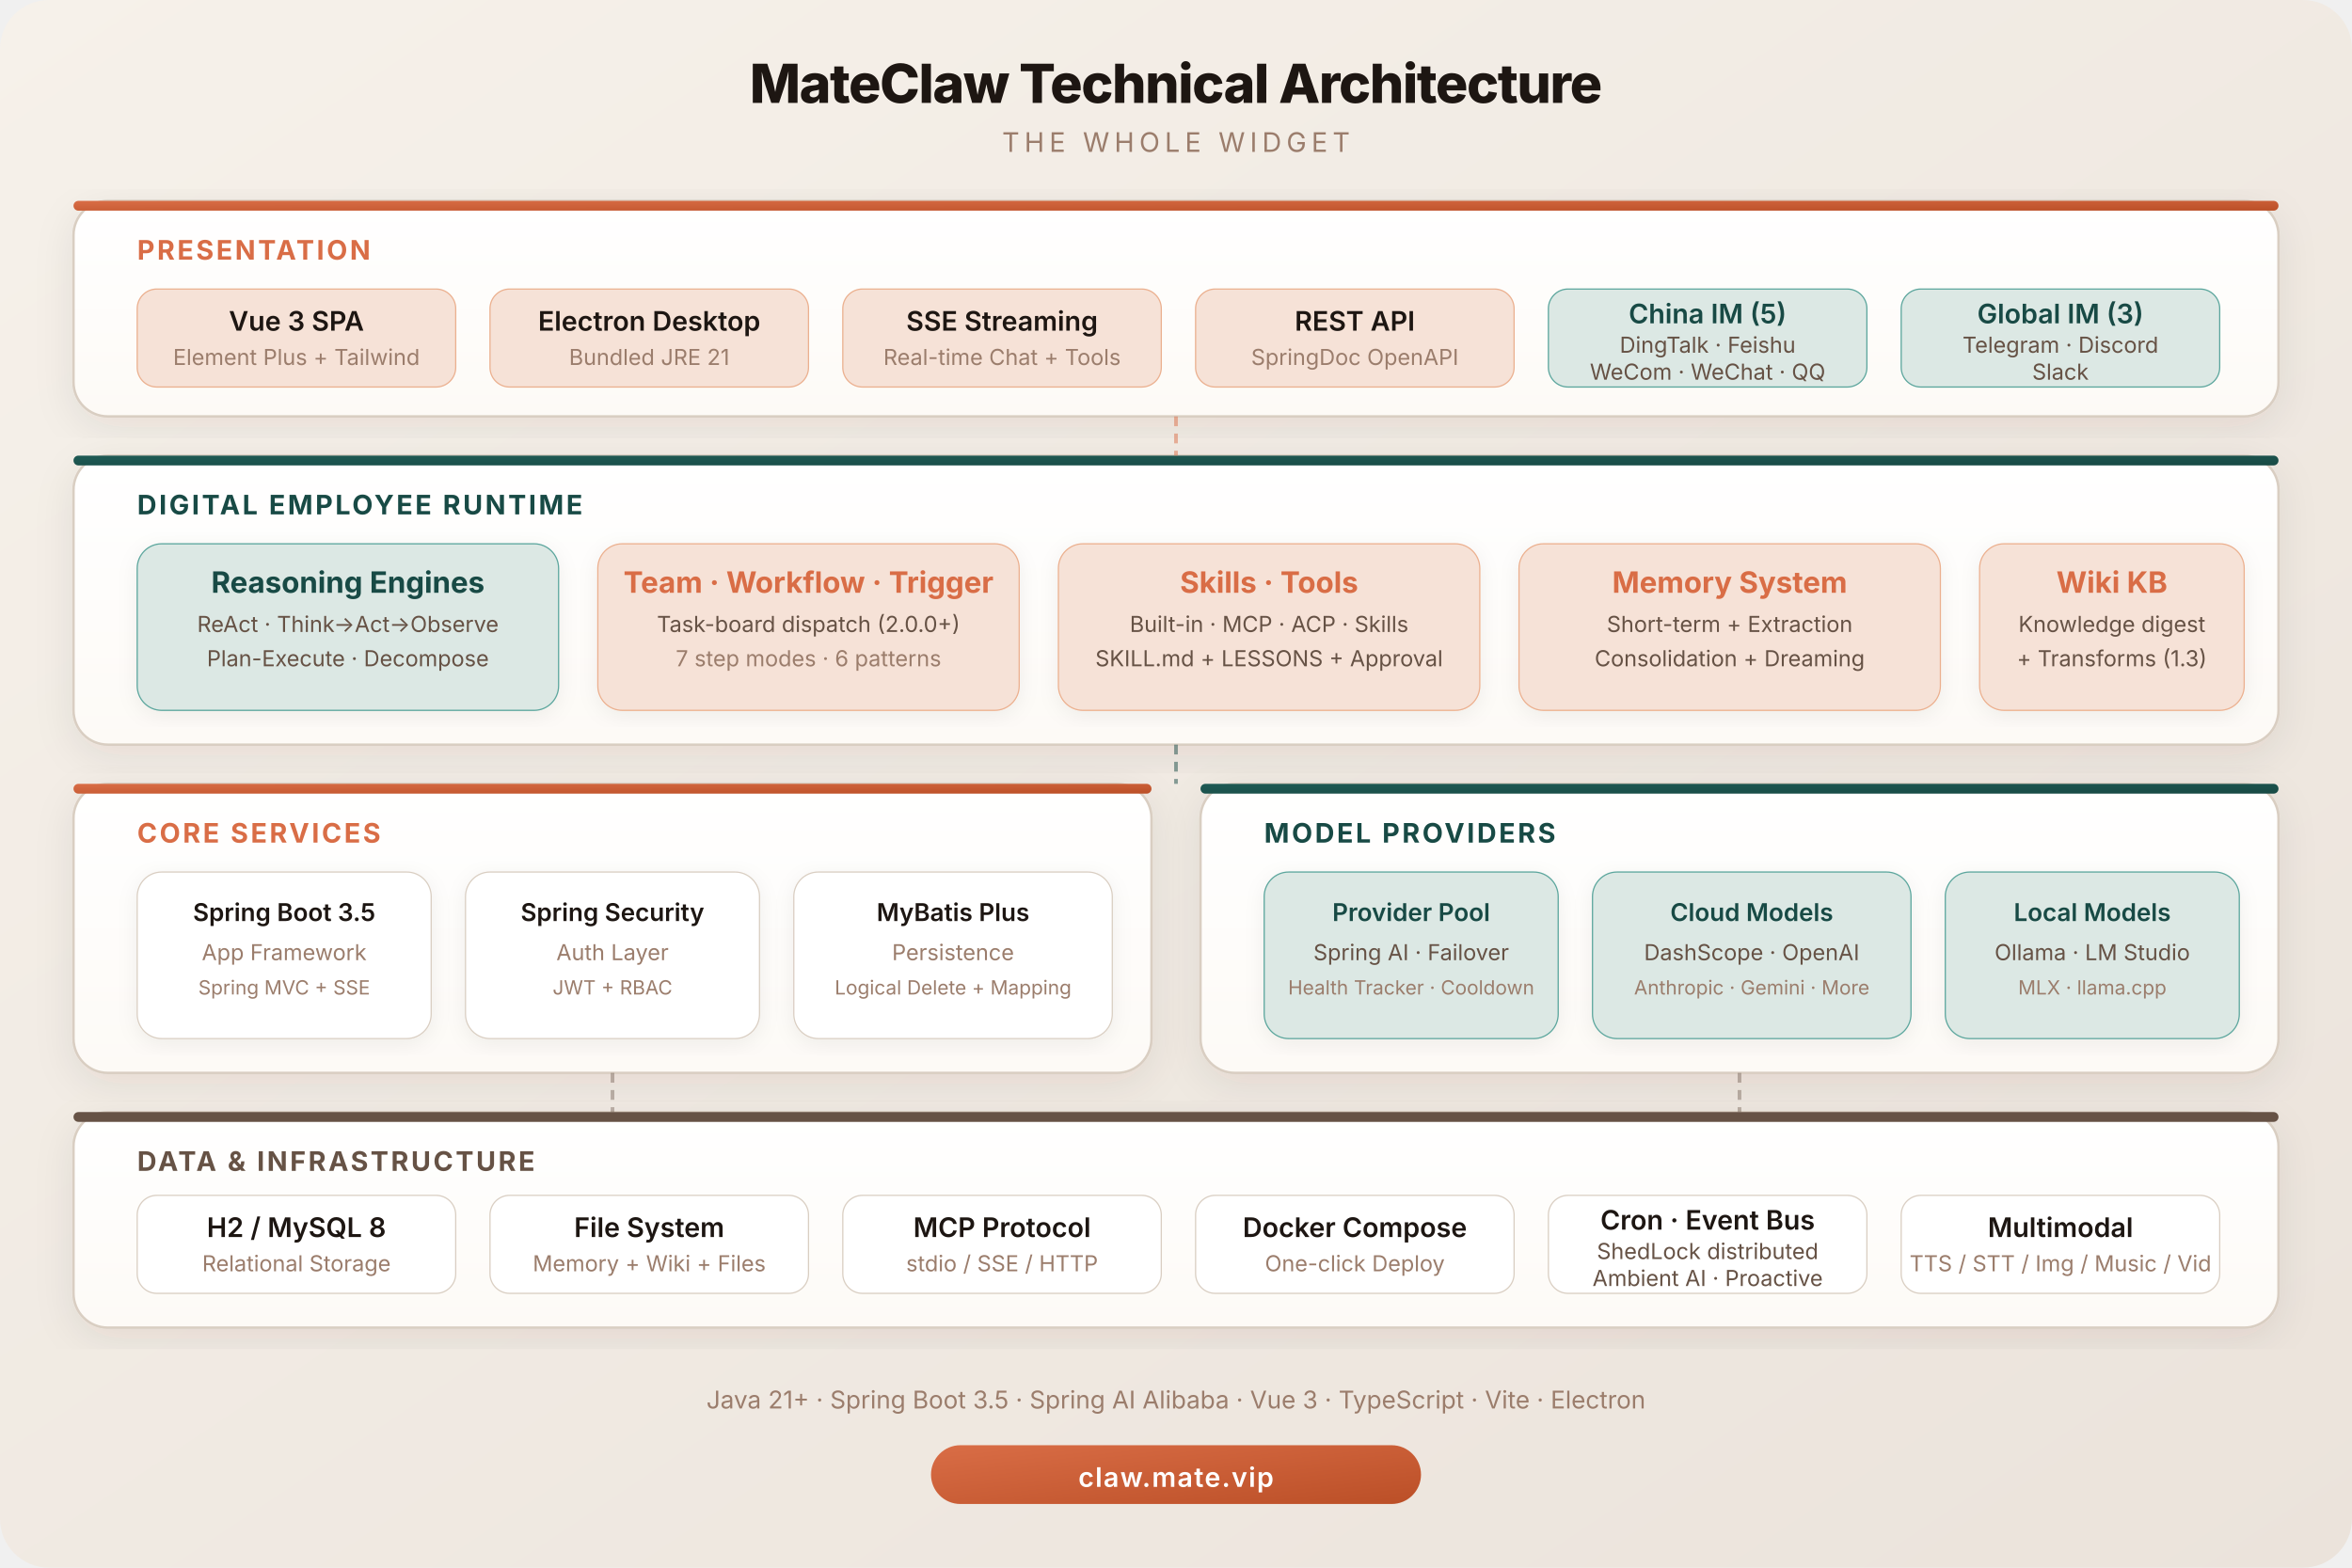
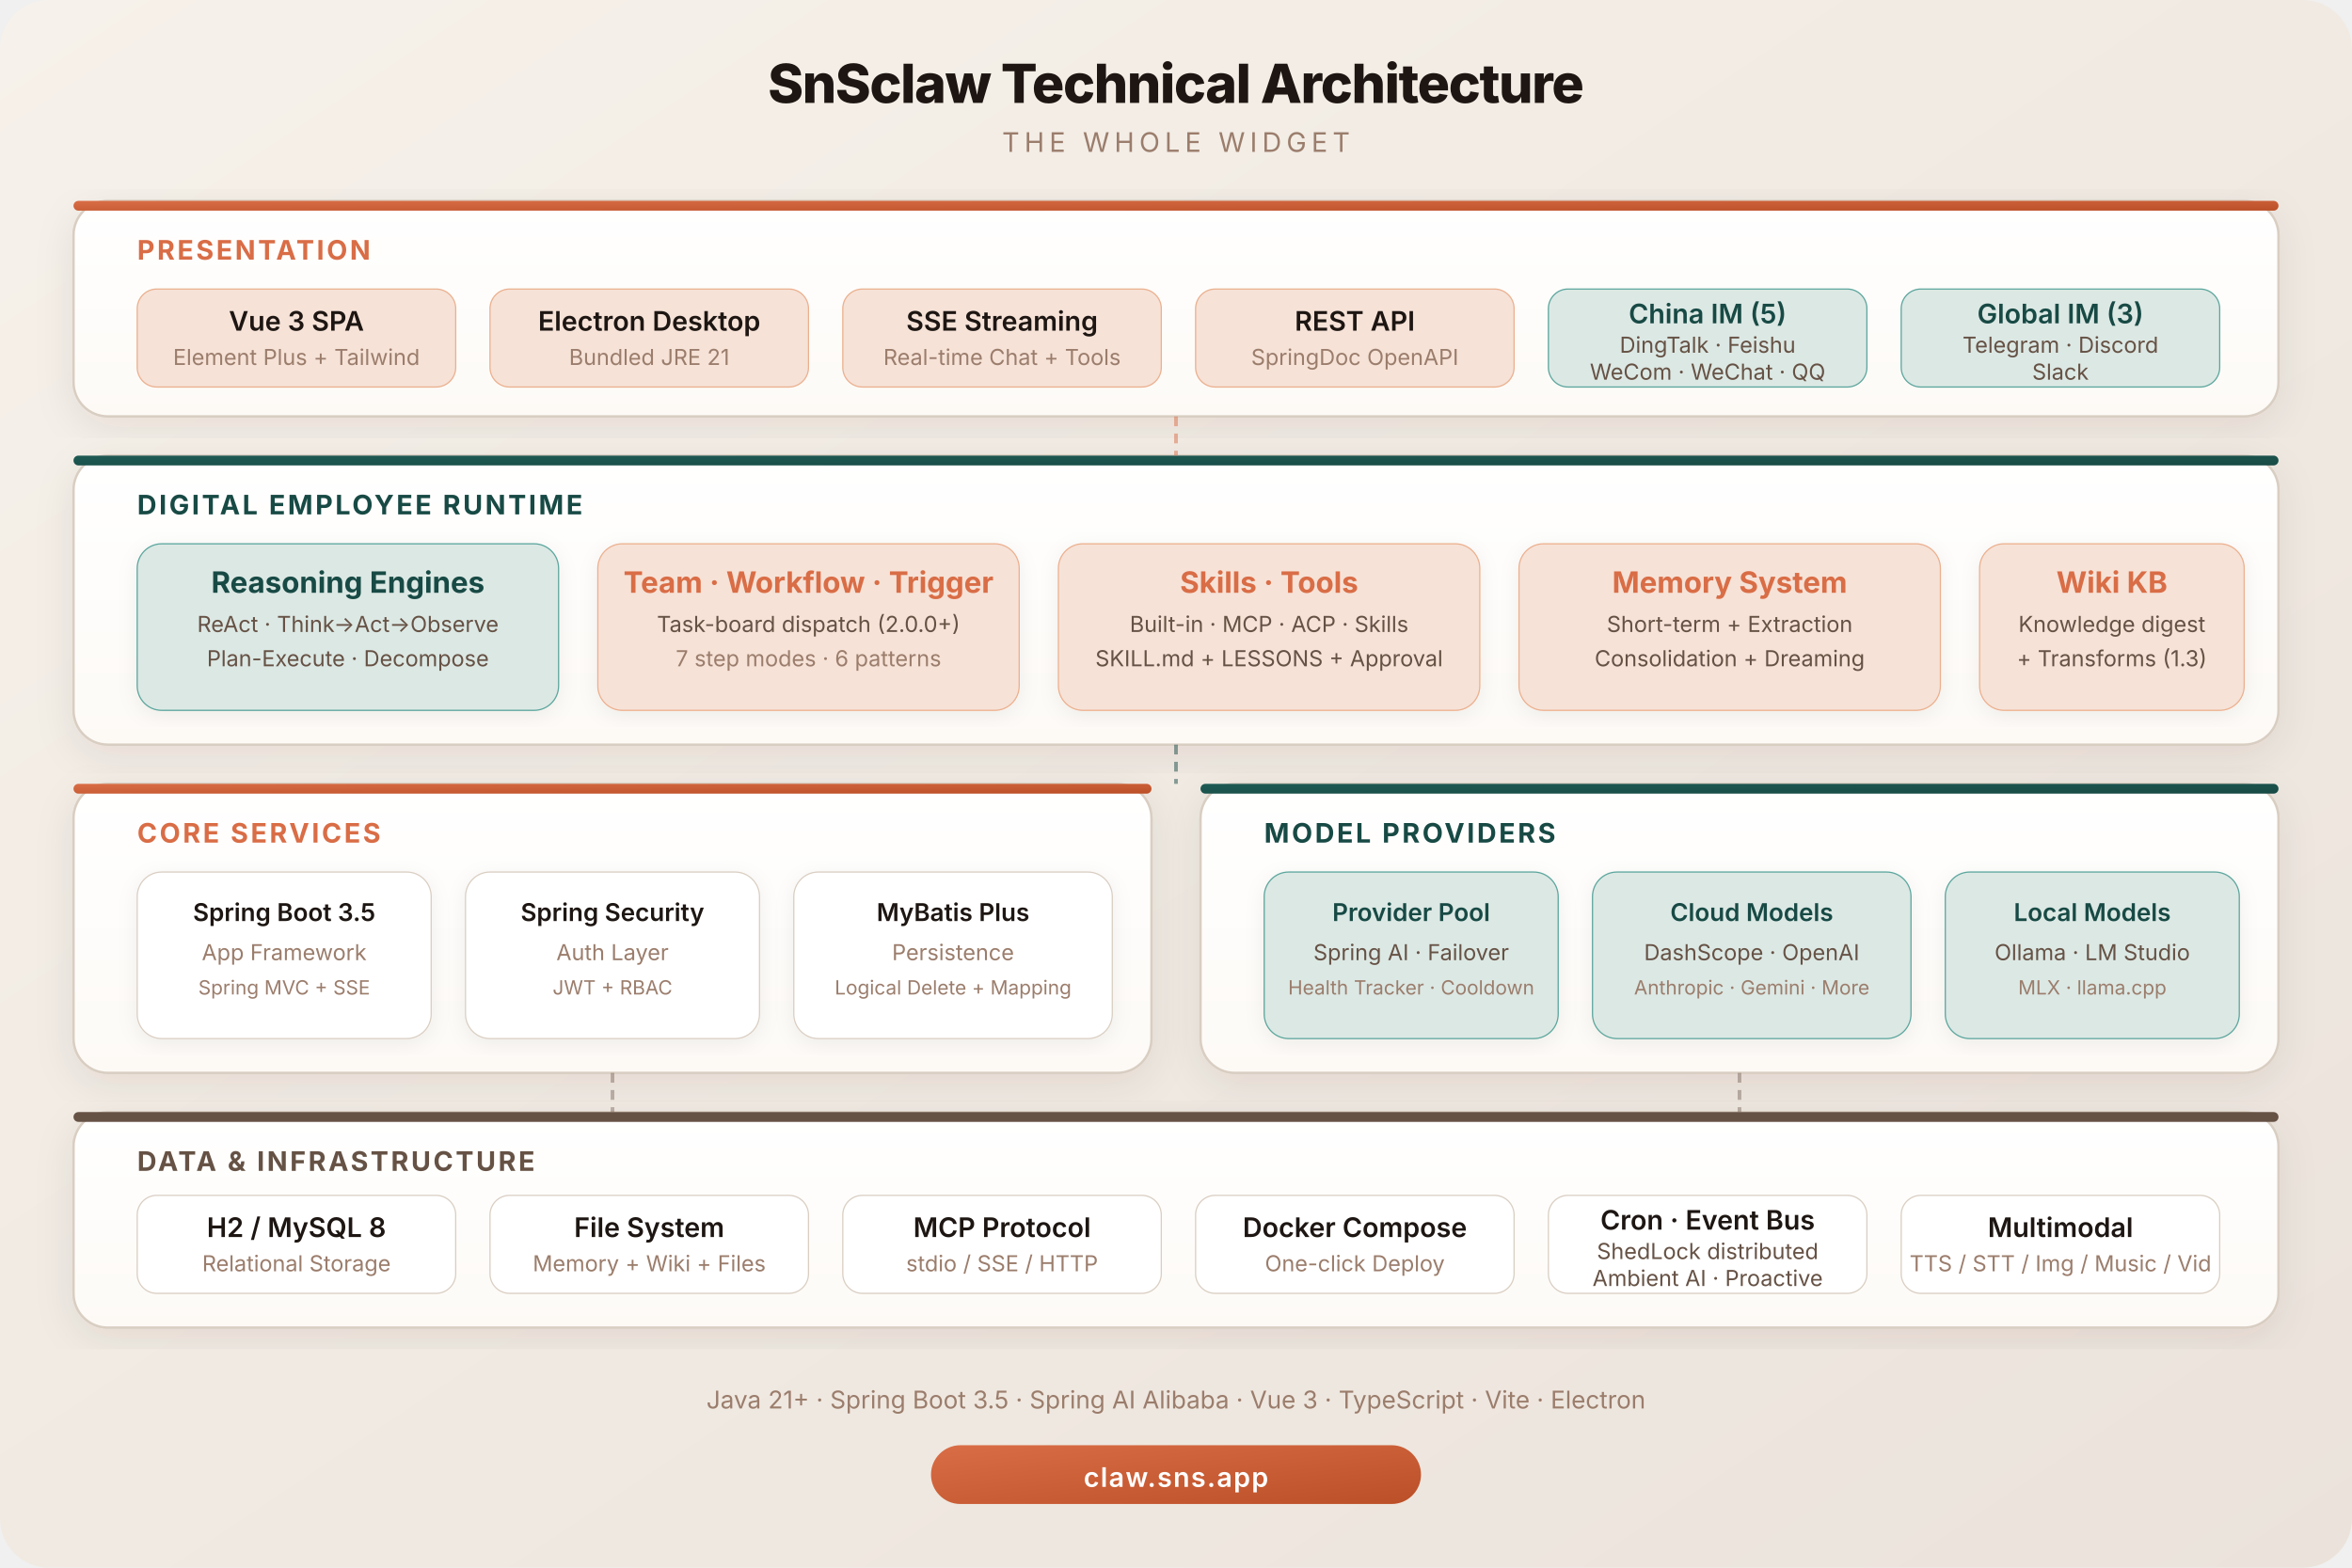
<svg xmlns="http://www.w3.org/2000/svg" viewBox="0 0 960 640" font-family="'Inter','SF Pro Display','Segoe UI',sans-serif">
  <defs>
    <linearGradient id="bg" x1="0" y1="0" x2="1" y2="1">
      <stop offset="0%" stop-color="#f6f1ea" />
      <stop offset="100%" stop-color="#ebe3db" />
    </linearGradient>
    <linearGradient id="primary" x1="0" y1="0" x2="1" y2="1">
      <stop offset="0%" stop-color="#d96d46" />
      <stop offset="100%" stop-color="#bb4f27" />
    </linearGradient>
    <linearGradient id="accent" x1="0" y1="0" x2="1" y2="1">
      <stop offset="0%" stop-color="#1e5a54" />
      <stop offset="100%" stop-color="#184a45" />
    </linearGradient>
    <linearGradient id="warm" x1="0" y1="0" x2="0" y2="1">
      <stop offset="0%" stop-color="#ffffff" />
      <stop offset="100%" stop-color="#fdfaf6" />
    </linearGradient>
    <filter id="shadow">
      <feDropShadow dx="0" dy="4" stdDeviation="8" flood-color="#3a2013" flood-opacity="0.08" />
    </filter>
    <filter id="shadowSm">
      <feDropShadow dx="0" dy="2" stdDeviation="4" flood-color="#3a2013" flood-opacity="0.06" />
    </filter>
  </defs>
  <rect width="960" height="640" rx="20" fill="url(#bg)" />
-   <text x="480" y="42" text-anchor="middle" font-size="22" font-weight="800" fill="#1d1612" letter-spacing="-0.5">MateClaw Technical Architecture</text>
+   <text x="480" y="42" text-anchor="middle" font-size="22" font-weight="800" fill="#1d1612" letter-spacing="-0.5">SnSclaw Technical Architecture</text>
  <text x="480" y="62" text-anchor="middle" font-size="11" fill="#9b7d6c" letter-spacing="2">THE WHOLE WIDGET</text>
  <rect x="30" y="82" width="900" height="88" rx="14" fill="url(#warm)" stroke="#d9cec2" stroke-width="1" filter="url(#shadow)" />
  <rect x="30" y="82" width="900" height="4" rx="2" fill="url(#primary)" />
  <text x="56" y="106" font-size="11" font-weight="700" fill="#d96d46" letter-spacing="1">PRESENTATION</text>
  <g transform="translate(56, 118)">
    <rect width="130" height="40" rx="8" fill="#f6e2d7" stroke="#ebb08f" stroke-width="0.5" />
    <text x="65" y="17" text-anchor="middle" font-size="11" font-weight="600" fill="#1d1612">Vue 3 SPA</text>
    <text x="65" y="31" text-anchor="middle" font-size="9" fill="#9b7d6c">Element Plus + Tailwind</text>
  </g>
  <g transform="translate(200, 118)">
    <rect width="130" height="40" rx="8" fill="#f6e2d7" stroke="#ebb08f" stroke-width="0.5" />
    <text x="65" y="17" text-anchor="middle" font-size="11" font-weight="600" fill="#1d1612">Electron Desktop</text>
    <text x="65" y="31" text-anchor="middle" font-size="9" fill="#9b7d6c">Bundled JRE 21</text>
  </g>
  <g transform="translate(344, 118)">
    <rect width="130" height="40" rx="8" fill="#f6e2d7" stroke="#ebb08f" stroke-width="0.5" />
    <text x="65" y="17" text-anchor="middle" font-size="11" font-weight="600" fill="#1d1612">SSE Streaming</text>
    <text x="65" y="31" text-anchor="middle" font-size="9" fill="#9b7d6c">Real-time Chat + Tools</text>
  </g>
  <g transform="translate(488, 118)">
    <rect width="130" height="40" rx="8" fill="#f6e2d7" stroke="#ebb08f" stroke-width="0.5" />
    <text x="65" y="17" text-anchor="middle" font-size="11" font-weight="600" fill="#1d1612">REST API</text>
    <text x="65" y="31" text-anchor="middle" font-size="9" fill="#9b7d6c">SpringDoc OpenAPI</text>
  </g>
  <g transform="translate(632, 118)">
    <rect width="130" height="40" rx="8" fill="#dce8e4" stroke="#5ca69d" stroke-width="0.5" />
    <text x="65" y="14" text-anchor="middle" font-size="11" font-weight="600" fill="#184a45">China IM (5)</text>
    <text x="65" y="26" text-anchor="middle" font-size="9" fill="#665245">DingTalk · Feishu</text>
    <text x="65" y="37" text-anchor="middle" font-size="9" fill="#665245">WeCom · WeChat · QQ</text>
  </g>
  <g transform="translate(776, 118)">
    <rect width="130" height="40" rx="8" fill="#dce8e4" stroke="#5ca69d" stroke-width="0.5" />
    <text x="65" y="14" text-anchor="middle" font-size="11" font-weight="600" fill="#184a45">Global IM (3)</text>
    <text x="65" y="26" text-anchor="middle" font-size="9" fill="#665245">Telegram · Discord</text>
    <text x="65" y="37" text-anchor="middle" font-size="9" fill="#665245">Slack</text>
  </g>
  <rect x="30" y="186" width="900" height="118" rx="14" fill="url(#warm)" stroke="#d9cec2" stroke-width="1" filter="url(#shadow)" />
  <rect x="30" y="186" width="900" height="4" rx="2" fill="url(#accent)" />
  <text x="56" y="210" font-size="11" font-weight="700" fill="#184a45" letter-spacing="1">DIGITAL EMPLOYEE RUNTIME</text>
  <g transform="translate(56, 222)">
    <rect width="172" height="68" rx="10" fill="#dce8e4" stroke="#5ca69d" stroke-width="0.5" filter="url(#shadowSm)" />
    <text x="86" y="20" text-anchor="middle" font-size="12" font-weight="700" fill="#184a45">Reasoning Engines</text>
    <text x="86" y="36" text-anchor="middle" font-size="9" fill="#665245">ReAct · Think→Act→Observe</text>
    <text x="86" y="50" text-anchor="middle" font-size="9" fill="#665245">Plan-Execute · Decompose</text>
  </g>
  <g transform="translate(244, 222)">
    <rect width="172" height="68" rx="10" fill="#f6e2d7" stroke="#ebb08f" stroke-width="0.5" filter="url(#shadowSm)" />
    <text x="86" y="20" text-anchor="middle" font-size="12" font-weight="700" fill="#d96d46">Team · Workflow · Trigger</text>
    <text x="86" y="36" text-anchor="middle" font-size="9" fill="#665245">Task-board dispatch (2.0.0+)</text>
    <text x="86" y="50" text-anchor="middle" font-size="9" fill="#9b7d6c">7 step modes · 6 patterns</text>
  </g>
  <g transform="translate(432, 222)">
    <rect width="172" height="68" rx="10" fill="#f6e2d7" stroke="#ebb08f" stroke-width="0.5" filter="url(#shadowSm)" />
    <text x="86" y="20" text-anchor="middle" font-size="12" font-weight="700" fill="#d96d46">Skills · Tools</text>
    <text x="86" y="36" text-anchor="middle" font-size="9" fill="#665245">Built-in · MCP · ACP · Skills</text>
    <text x="86" y="50" text-anchor="middle" font-size="9" fill="#665245">SKILL.md + LESSONS + Approval</text>
  </g>
  <g transform="translate(620, 222)">
    <rect width="172" height="68" rx="10" fill="#f6e2d7" stroke="#ebb08f" stroke-width="0.5" filter="url(#shadowSm)" />
    <text x="86" y="20" text-anchor="middle" font-size="12" font-weight="700" fill="#d96d46">Memory System</text>
    <text x="86" y="36" text-anchor="middle" font-size="9" fill="#665245">Short-term + Extraction</text>
    <text x="86" y="50" text-anchor="middle" font-size="9" fill="#665245">Consolidation + Dreaming</text>
  </g>
  <g transform="translate(808, 222)">
    <rect width="108" height="68" rx="10" fill="#f6e2d7" stroke="#ebb08f" stroke-width="0.5" filter="url(#shadowSm)" />
    <text x="54" y="20" text-anchor="middle" font-size="12" font-weight="700" fill="#d96d46">Wiki KB</text>
    <text x="54" y="36" text-anchor="middle" font-size="9" fill="#665245">Knowledge digest</text>
    <text x="54" y="50" text-anchor="middle" font-size="9" fill="#665245">+ Transforms (1.3)</text>
  </g>
  <rect x="30" y="320" width="440" height="118" rx="14" fill="url(#warm)" stroke="#d9cec2" stroke-width="1" filter="url(#shadow)" />
  <rect x="30" y="320" width="440" height="4" rx="2" fill="url(#primary)" />
  <text x="56" y="344" font-size="11" font-weight="700" fill="#d96d46" letter-spacing="1">CORE SERVICES</text>
  <g transform="translate(56, 356)">
    <rect width="120" height="68" rx="10" fill="#fff" stroke="#d9cec2" stroke-width="0.5" filter="url(#shadowSm)" />
    <text x="60" y="20" text-anchor="middle" font-size="10" font-weight="600" fill="#1d1612">Spring Boot 3.5</text>
    <text x="60" y="36" text-anchor="middle" font-size="9" fill="#9b7d6c">App Framework</text>
    <text x="60" y="50" text-anchor="middle" font-size="8" fill="#9b7d6c">Spring MVC + SSE</text>
  </g>
  <g transform="translate(190, 356)">
    <rect width="120" height="68" rx="10" fill="#fff" stroke="#d9cec2" stroke-width="0.5" filter="url(#shadowSm)" />
    <text x="60" y="20" text-anchor="middle" font-size="10" font-weight="600" fill="#1d1612">Spring Security</text>
    <text x="60" y="36" text-anchor="middle" font-size="9" fill="#9b7d6c">Auth Layer</text>
    <text x="60" y="50" text-anchor="middle" font-size="8" fill="#9b7d6c">JWT + RBAC</text>
  </g>
  <g transform="translate(324, 356)">
    <rect width="130" height="68" rx="10" fill="#fff" stroke="#d9cec2" stroke-width="0.5" filter="url(#shadowSm)" />
    <text x="65" y="20" text-anchor="middle" font-size="10" font-weight="600" fill="#1d1612">MyBatis Plus</text>
    <text x="65" y="36" text-anchor="middle" font-size="9" fill="#9b7d6c">Persistence</text>
    <text x="65" y="50" text-anchor="middle" font-size="8" fill="#9b7d6c">Logical Delete + Mapping</text>
  </g>
  <rect x="490" y="320" width="440" height="118" rx="14" fill="url(#warm)" stroke="#d9cec2" stroke-width="1" filter="url(#shadow)" />
  <rect x="490" y="320" width="440" height="4" rx="2" fill="url(#accent)" />
  <text x="516" y="344" font-size="11" font-weight="700" fill="#184a45" letter-spacing="1">MODEL PROVIDERS</text>
  <g transform="translate(516, 356)">
    <rect width="120" height="68" rx="10" fill="#dce8e4" stroke="#5ca69d" stroke-width="0.5" filter="url(#shadowSm)" />
    <text x="60" y="20" text-anchor="middle" font-size="10" font-weight="600" fill="#184a45">Provider Pool</text>
    <text x="60" y="36" text-anchor="middle" font-size="9" fill="#665245">Spring AI · Failover</text>
    <text x="60" y="50" text-anchor="middle" font-size="8" fill="#9b7d6c">Health Tracker · Cooldown</text>
  </g>
  <g transform="translate(650, 356)">
    <rect width="130" height="68" rx="10" fill="#dce8e4" stroke="#5ca69d" stroke-width="0.5" filter="url(#shadowSm)" />
    <text x="65" y="20" text-anchor="middle" font-size="10" font-weight="600" fill="#184a45">Cloud Models</text>
    <text x="65" y="36" text-anchor="middle" font-size="9" fill="#665245">DashScope · OpenAI</text>
    <text x="65" y="50" text-anchor="middle" font-size="8" fill="#9b7d6c">Anthropic · Gemini · More</text>
  </g>
  <g transform="translate(794, 356)">
    <rect width="120" height="68" rx="10" fill="#dce8e4" stroke="#5ca69d" stroke-width="0.5" filter="url(#shadowSm)" />
    <text x="60" y="20" text-anchor="middle" font-size="10" font-weight="600" fill="#184a45">Local Models</text>
    <text x="60" y="36" text-anchor="middle" font-size="9" fill="#665245">Ollama · LM Studio</text>
    <text x="60" y="50" text-anchor="middle" font-size="8" fill="#9b7d6c">MLX · llama.cpp</text>
  </g>
  <rect x="30" y="454" width="900" height="88" rx="14" fill="url(#warm)" stroke="#d9cec2" stroke-width="1" filter="url(#shadow)" />
  <rect x="30" y="454" width="900" height="4" rx="2" fill="#665245" />
  <text x="56" y="478" font-size="11" font-weight="700" fill="#665245" letter-spacing="1">DATA &amp; INFRASTRUCTURE</text>
  <g transform="translate(56, 488)">
    <rect width="130" height="40" rx="8" fill="#fff" stroke="#d9cec2" stroke-width="0.5" />
    <text x="65" y="17" text-anchor="middle" font-size="11" font-weight="600" fill="#1d1612">H2 / MySQL 8</text>
    <text x="65" y="31" text-anchor="middle" font-size="9" fill="#9b7d6c">Relational Storage</text>
  </g>
  <g transform="translate(200, 488)">
    <rect width="130" height="40" rx="8" fill="#fff" stroke="#d9cec2" stroke-width="0.5" />
    <text x="65" y="17" text-anchor="middle" font-size="11" font-weight="600" fill="#1d1612">File System</text>
    <text x="65" y="31" text-anchor="middle" font-size="9" fill="#9b7d6c">Memory + Wiki + Files</text>
  </g>
  <g transform="translate(344, 488)">
    <rect width="130" height="40" rx="8" fill="#fff" stroke="#d9cec2" stroke-width="0.5" />
    <text x="65" y="17" text-anchor="middle" font-size="11" font-weight="600" fill="#1d1612">MCP Protocol</text>
    <text x="65" y="31" text-anchor="middle" font-size="9" fill="#9b7d6c">stdio / SSE / HTTP</text>
  </g>
  <g transform="translate(488, 488)">
    <rect width="130" height="40" rx="8" fill="#fff" stroke="#d9cec2" stroke-width="0.5" />
    <text x="65" y="17" text-anchor="middle" font-size="11" font-weight="600" fill="#1d1612">Docker Compose</text>
    <text x="65" y="31" text-anchor="middle" font-size="9" fill="#9b7d6c">One-click Deploy</text>
  </g>
  <g transform="translate(632, 488)">
    <rect width="130" height="40" rx="8" fill="#fff" stroke="#d9cec2" stroke-width="0.5" />
    <text x="65" y="14" text-anchor="middle" font-size="11" font-weight="600" fill="#1d1612">Cron · Event Bus</text>
    <text x="65" y="26" text-anchor="middle" font-size="9" fill="#665245">ShedLock distributed</text>
    <text x="65" y="37" text-anchor="middle" font-size="9" fill="#665245">Ambient AI · Proactive</text>
  </g>
  <g transform="translate(776, 488)">
    <rect width="130" height="40" rx="8" fill="#fff" stroke="#d9cec2" stroke-width="0.5" />
    <text x="65" y="17" text-anchor="middle" font-size="11" font-weight="600" fill="#1d1612">Multimodal</text>
    <text x="65" y="31" text-anchor="middle" font-size="9" fill="#9b7d6c">TTS / STT / Img / Music / Vid</text>
  </g>
  <line x1="480" y1="170" x2="480" y2="186" stroke="#d96d46" stroke-width="1.5" stroke-dasharray="4,3" opacity="0.5" />
  <line x1="480" y1="304" x2="480" y2="320" stroke="#184a45" stroke-width="1.5" stroke-dasharray="4,3" opacity="0.5" />
  <line x1="250" y1="438" x2="250" y2="454" stroke="#665245" stroke-width="1.5" stroke-dasharray="4,3" opacity="0.4" />
  <line x1="710" y1="438" x2="710" y2="454" stroke="#665245" stroke-width="1.5" stroke-dasharray="4,3" opacity="0.4" />
  <text x="480" y="575" text-anchor="middle" font-size="10" fill="#9b7d6c">Java 21+ · Spring Boot 3.5 · Spring AI Alibaba · Vue 3 · TypeScript · Vite · Electron</text>
  <rect x="380" y="590" width="200" height="24" rx="12" fill="url(#primary)" />
-   <text x="480" y="607" text-anchor="middle" font-size="11" font-weight="600" fill="#fff" letter-spacing="0.5">claw.mate.vip</text>
+   <text x="480" y="607" text-anchor="middle" font-size="11" font-weight="600" fill="#fff" letter-spacing="0.5">claw.sns.app</text>
</svg>
